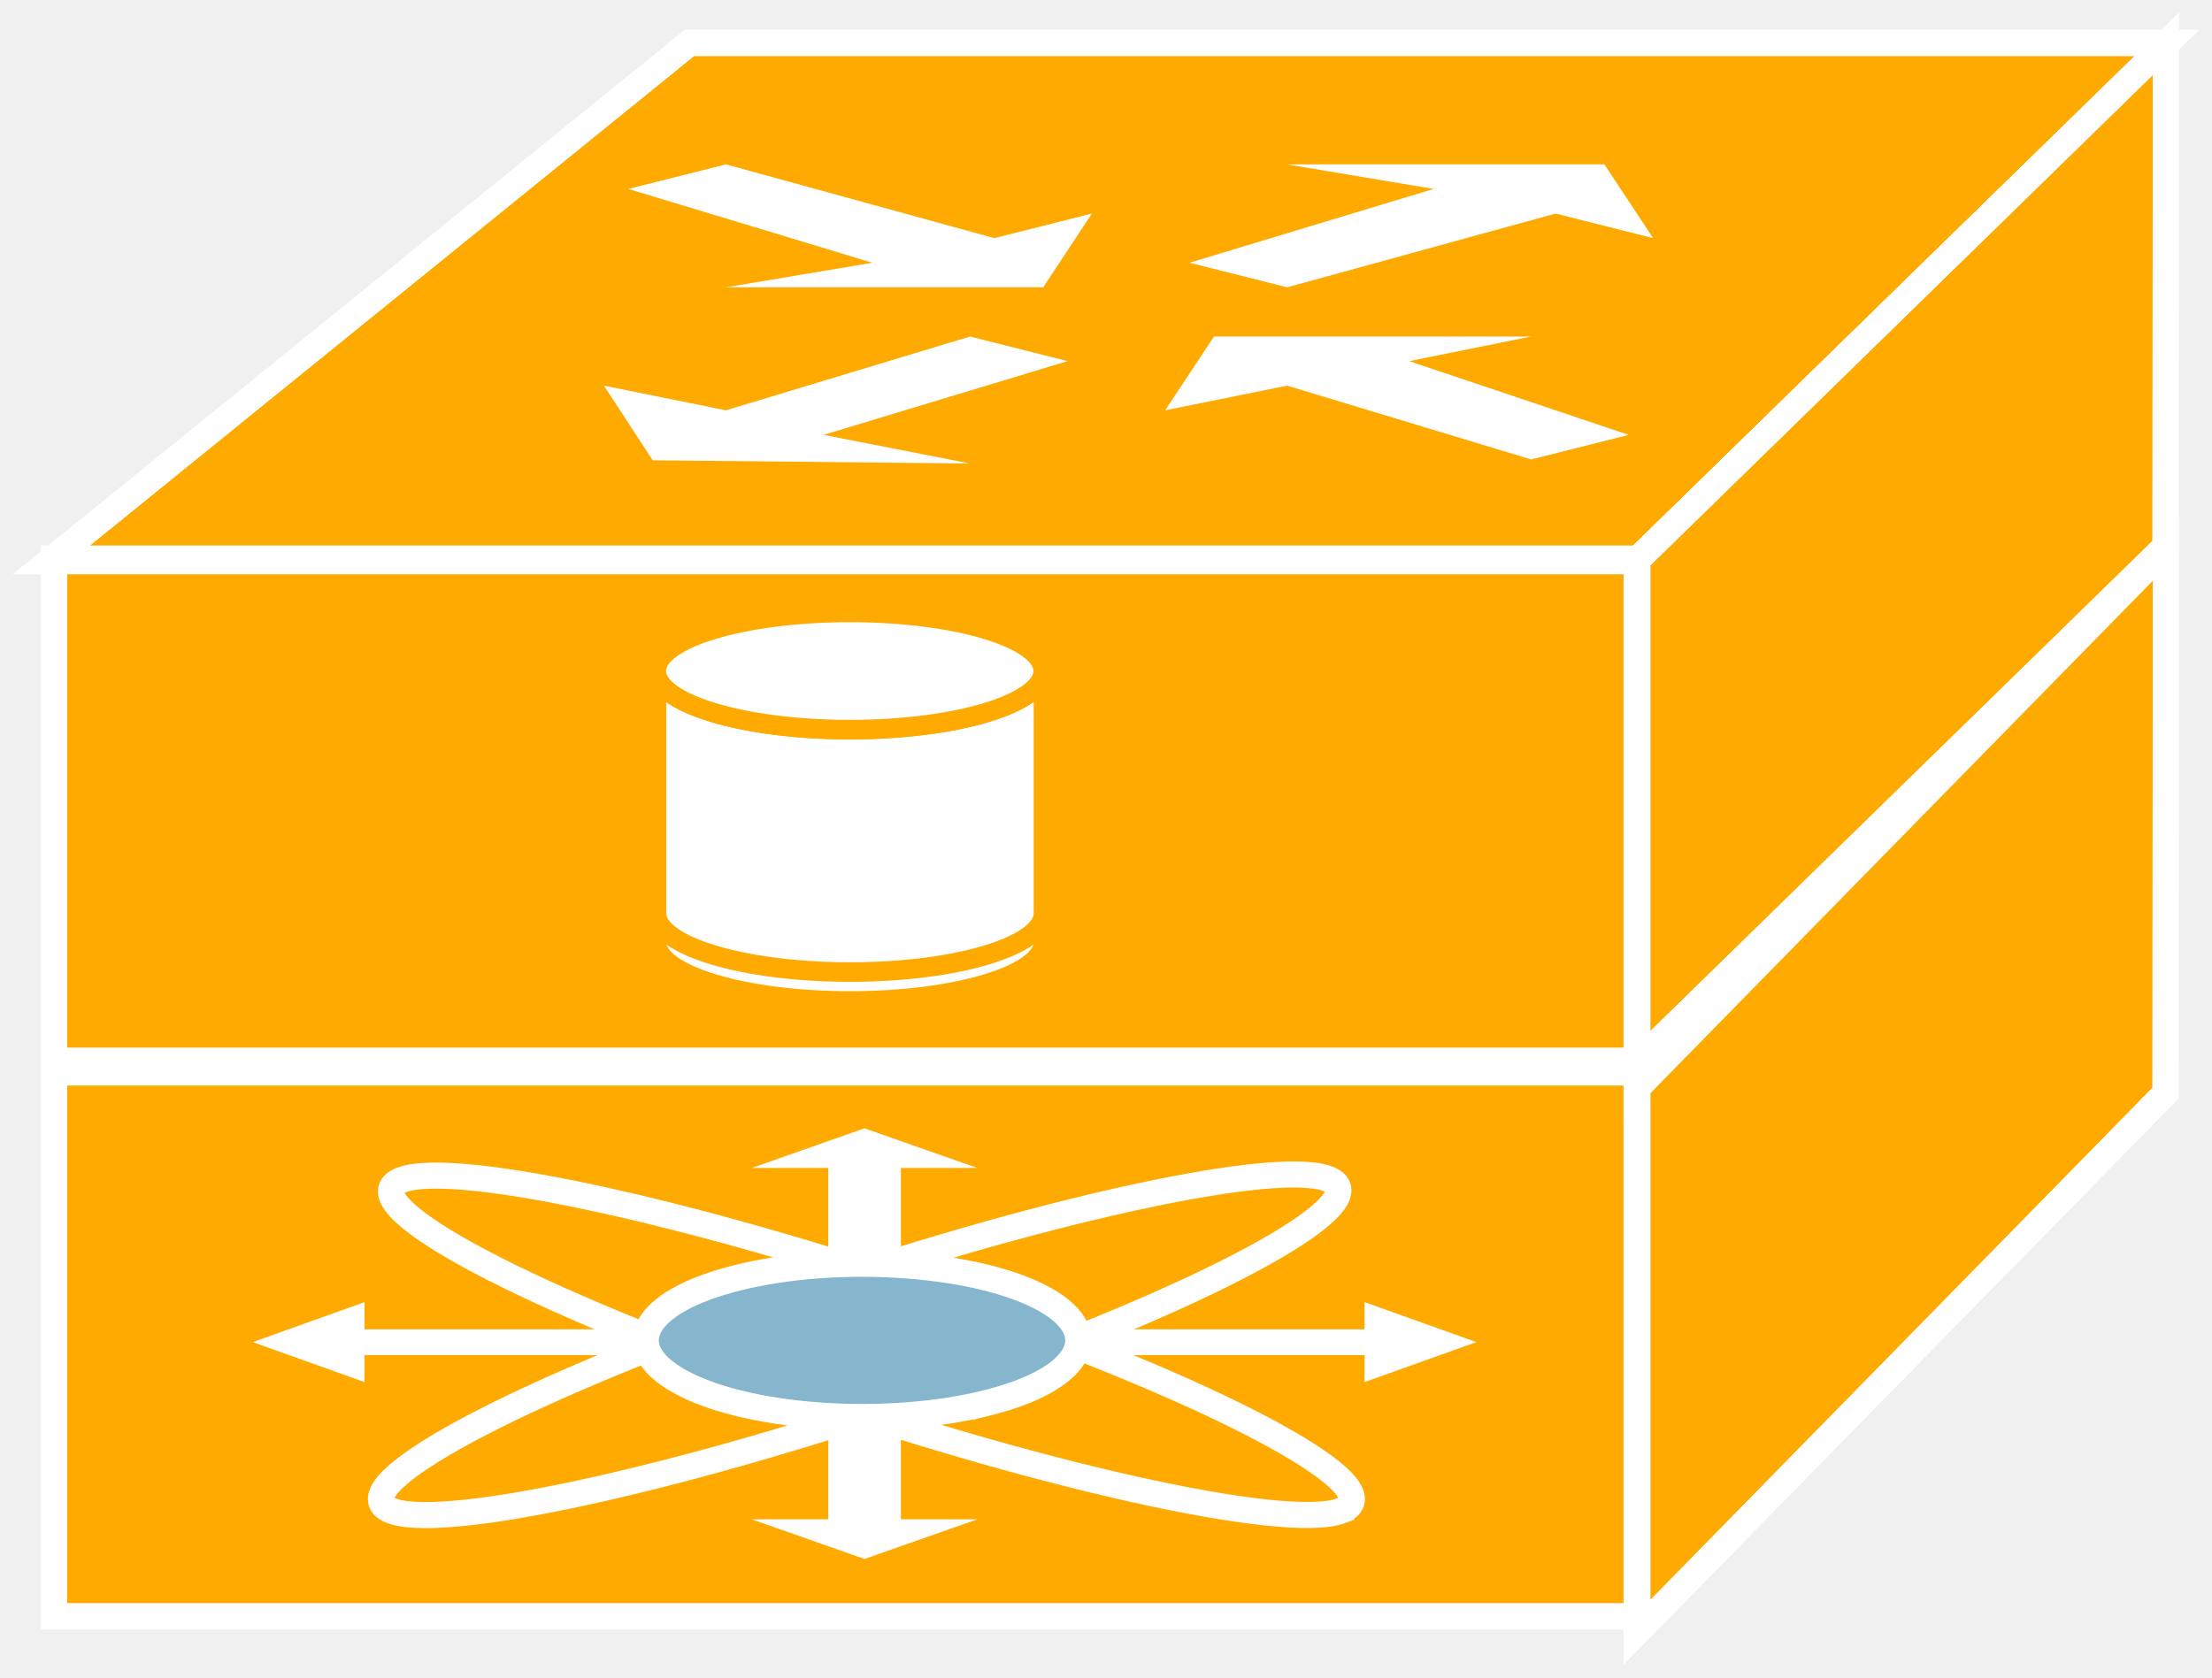
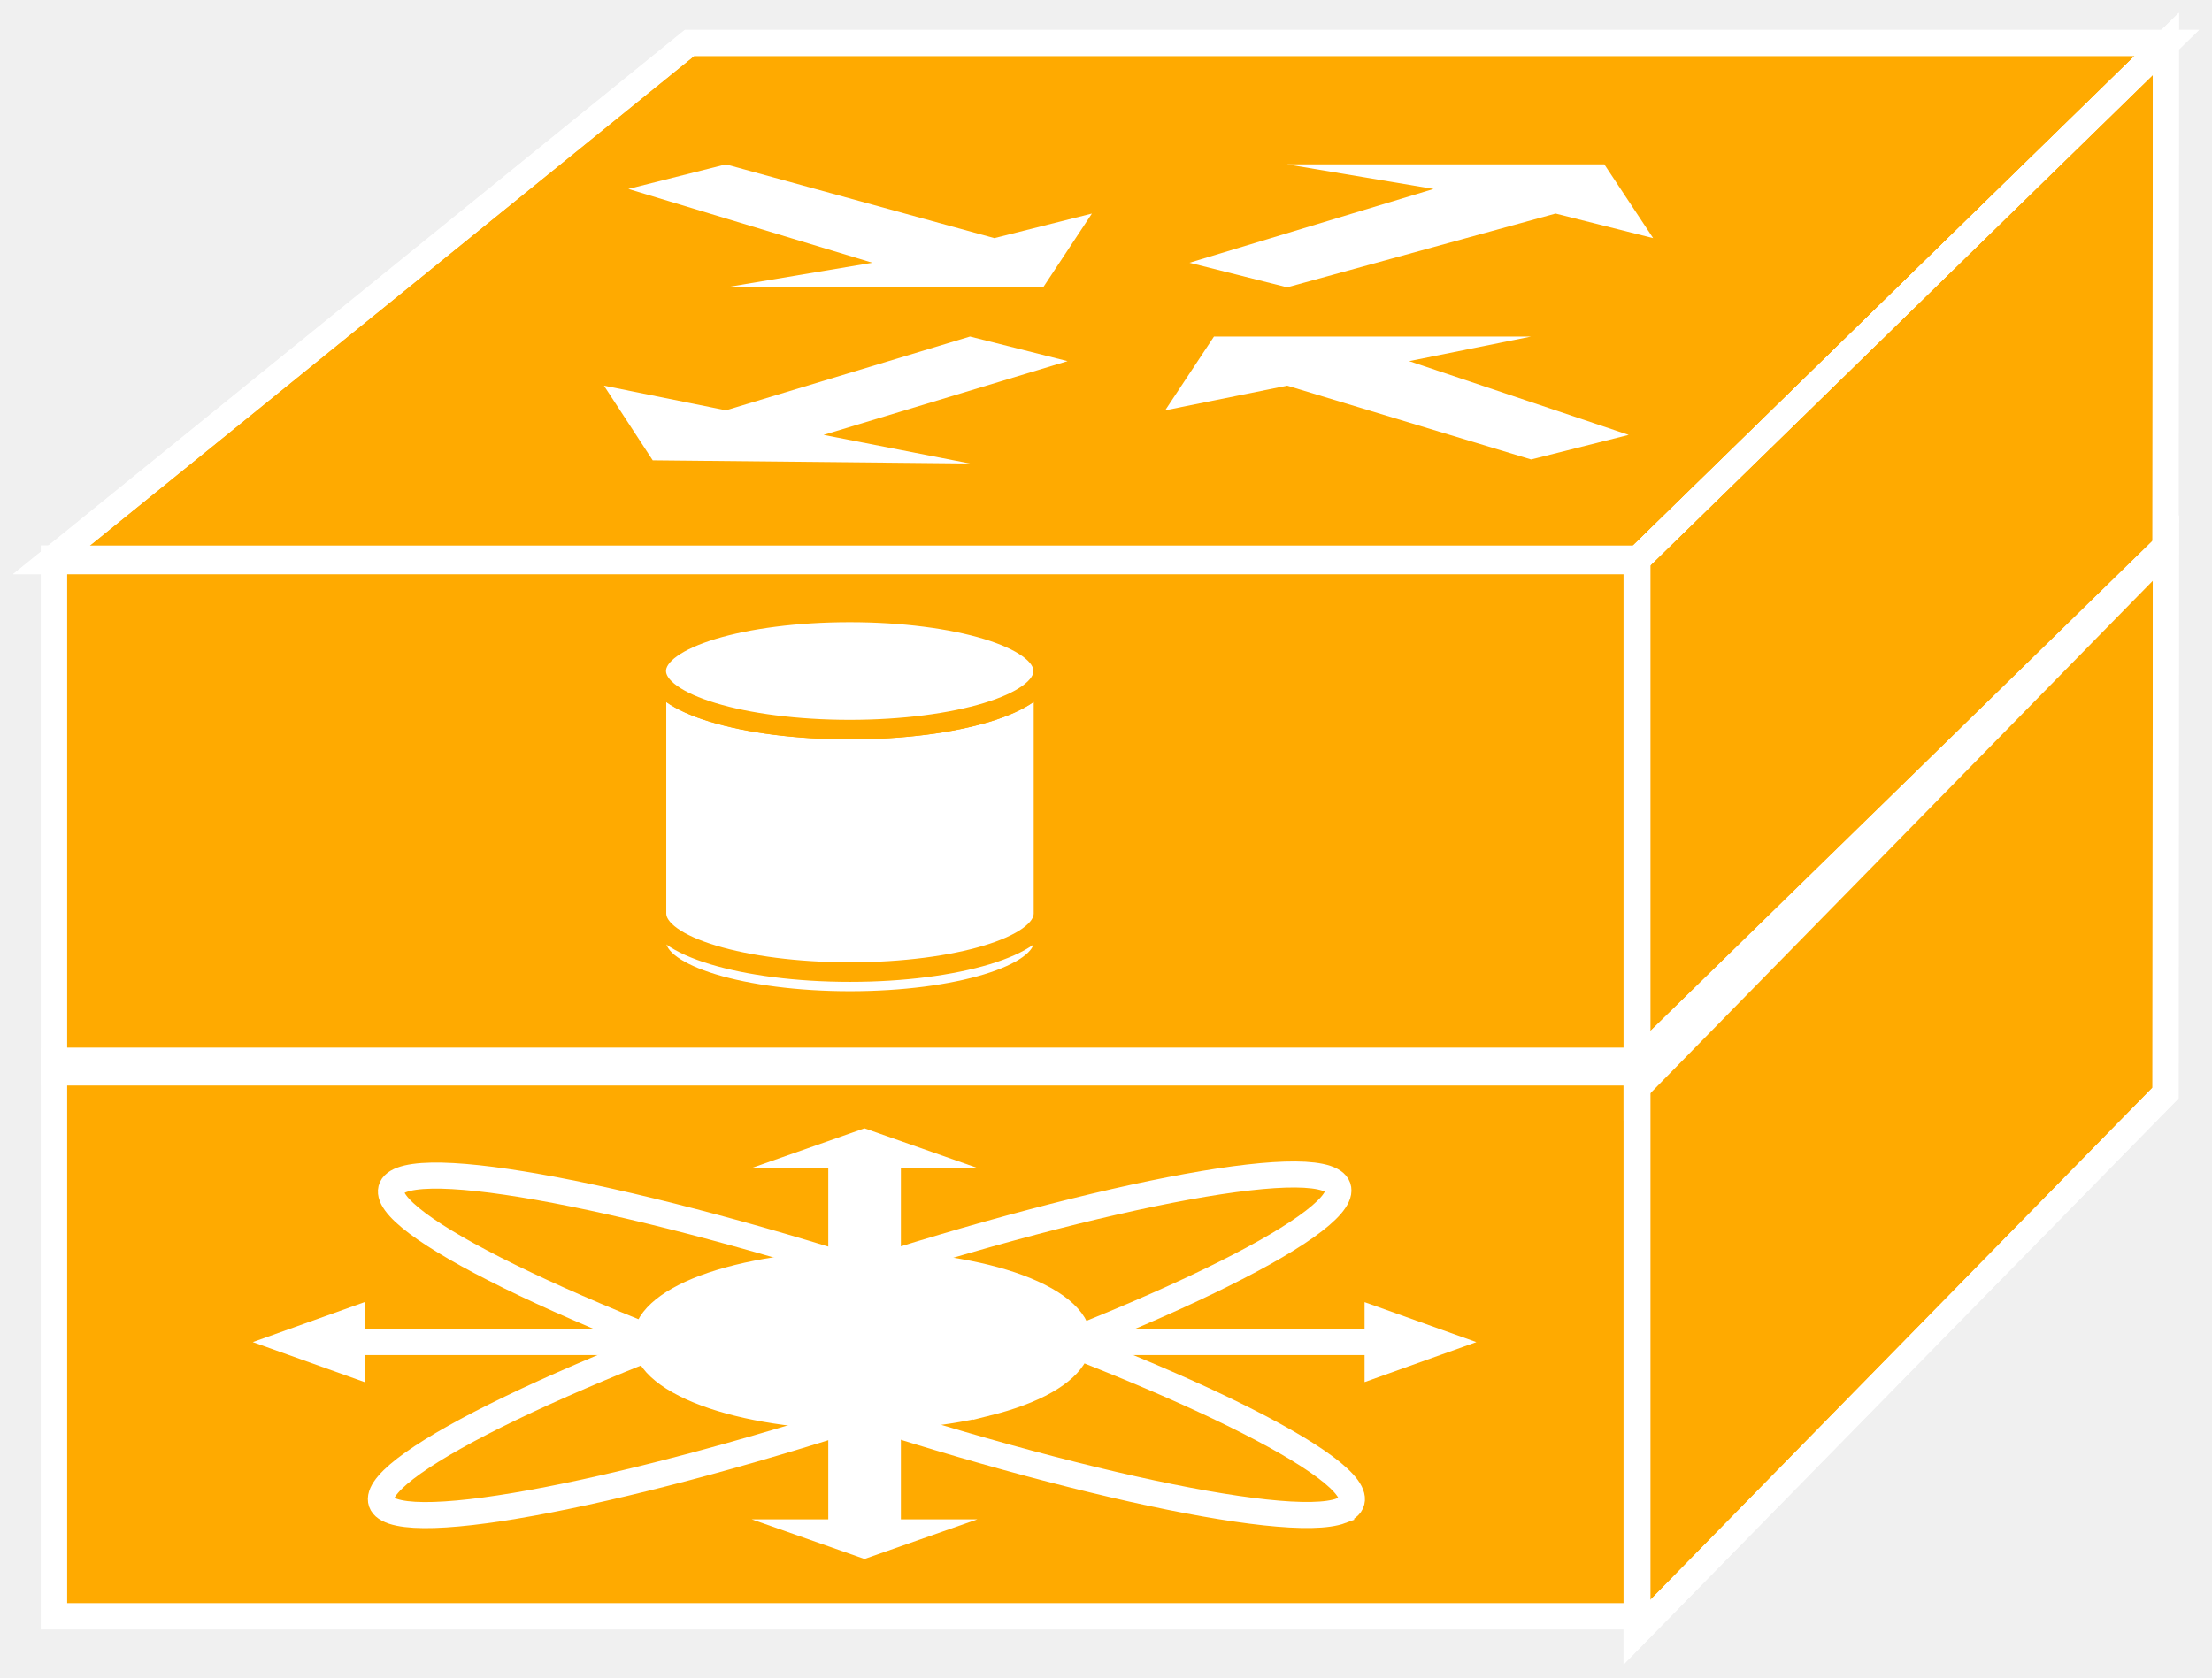
<svg xmlns="http://www.w3.org/2000/svg" viewBox="0 0 45.24 34.32" height="34.32" width="45.24" xml:space="preserve" id="svg2" version="1.1">
  <defs id="defs6" />
  <g transform="matrix(1.333333,0,0,-1.333333,0,34.32)" id="g10">
    <g transform="scale(0.1)" id="g12">
      <path id="path14" style="fill:#FFAA00;fill-opacity:1;fill-rule:nonzero;stroke:none" d="m 8.277,92.844 h 242.891 v 78.856 H 8.277 Z" />
      <path id="path16" style="fill:#FFAA00;fill-opacity:1;fill-rule:nonzero;stroke:none" d="m 7.645,171.301 98.113,79.512 h 226.64 L 250.941,171.301 H 7.645" />
      <path id="path18" style="fill:#FFAA00;fill-opacity:1;fill-rule:nonzero;stroke:none" d="m 251.039,90.363 81.133,82.778 0.051,77.539 -81.184,-79.262 V 90.363" />
      <path id="path20" style="fill:#FFAA00;fill-opacity:1;fill-rule:nonzero;stroke:none" d="m 8.277,9.395 h 242.891 v 85.234 H 8.277 Z" />
      <path id="path22" style="fill:#FFAA00;fill-opacity:1;fill-rule:nonzero;stroke:none" d="m 251.039,6.906 81.133,82.781 0.051,83.925 -81.184,-79.265 V 6.906" />
      <path id="path24" style="fill:#FFAA00;fill-opacity:1;fill-rule:nonzero;stroke:none" d="m 8.277,92.844 h 242.891 v 78.856 H 8.277 Z" />
      <path id="path26" style="fill:none;stroke:#FFFFFF;stroke-width:4;stroke-linecap:butt;stroke-linejoin:miter;stroke-miterlimit:4;stroke-dasharray:none;stroke-opacity:1" d="M 251.168,92.844 V 171.699 H 8.277 V 92.844 Z" />
      <path id="path28" style="fill:#FFAA00;fill-opacity:1;fill-rule:nonzero;stroke:none" d="m 7.645,171.301 98.113,79.512 h 226.64 L 250.941,171.301 H 7.645" />
      <path id="path30" style="fill:none;stroke:#FFFFFF;stroke-width:4;stroke-linecap:butt;stroke-linejoin:miter;stroke-miterlimit:4;stroke-dasharray:none;stroke-opacity:1" d="m 7.645,171.301 98.113,79.512 h 226.64 l -81.457,-79.512 z" />
      <path id="path32" style="fill:#FFAA00;fill-opacity:1;fill-rule:nonzero;stroke:none" d="m 251.039,90.363 81.133,82.778 0.051,77.539 -81.184,-79.262 V 90.363" />
      <path id="path34" style="fill:none;stroke:#FFFFFF;stroke-width:4;stroke-linecap:butt;stroke-linejoin:miter;stroke-miterlimit:4;stroke-dasharray:none;stroke-opacity:1" d="m 251.039,90.363 81.133,82.778 0.051,77.539 -81.184,-79.262 z" />
      <path id="path36" style="fill:#FFAA00;fill-opacity:1;fill-rule:nonzero;stroke:none" d="m 8.277,9.395 h 242.891 v 85.234 H 8.277 Z" />
      <path id="path38" style="fill:none;stroke:#FFFFFF;stroke-width:4;stroke-linecap:butt;stroke-linejoin:miter;stroke-miterlimit:4;stroke-dasharray:none;stroke-opacity:1" d="M 251.168,9.395 V 94.629 H 8.277 V 9.395 Z" />
      <path id="path40" style="fill:#FFAA00;fill-opacity:1;fill-rule:nonzero;stroke:none" d="m 251.039,6.906 81.133,82.781 0.051,83.925 -81.184,-79.265 V 6.906" />
      <path id="path42" style="fill:none;stroke:#FFFFFF;stroke-width:4;stroke-linecap:butt;stroke-linejoin:miter;stroke-miterlimit:4;stroke-dasharray:none;stroke-opacity:1" d="m 251.039,6.906 81.133,82.781 0.051,83.925 -81.184,-79.265 z" />
      <path id="path44" style="fill:none;stroke:#FFFFFF;stroke-width:4;stroke-linecap:butt;stroke-linejoin:miter;stroke-miterlimit:4;stroke-dasharray:none;stroke-opacity:1" d="M 251.168,92.844 V 171.699 H 8.277 V 92.844 Z" />
      <path id="path46" style="fill:none;stroke:#FFFFFF;stroke-width:4;stroke-linecap:butt;stroke-linejoin:miter;stroke-miterlimit:4;stroke-dasharray:none;stroke-opacity:1" d="m 7.645,171.301 98.113,79.512 h 226.64 l -81.457,-79.512 z" />
      <path id="path48" style="fill:none;stroke:#FFFFFF;stroke-width:4;stroke-linecap:butt;stroke-linejoin:miter;stroke-miterlimit:4;stroke-dasharray:none;stroke-opacity:1" d="m 251.039,90.363 81.133,82.778 0.051,77.539 -81.184,-79.262 z" />
      <path id="path50" style="fill:none;stroke:#FFFFFF;stroke-width:4;stroke-linecap:butt;stroke-linejoin:miter;stroke-miterlimit:4;stroke-dasharray:none;stroke-opacity:1" d="M 251.168,9.395 V 94.629 H 8.277 V 9.395 Z" />
      <path id="path52" style="fill:none;stroke:#FFFFFF;stroke-width:4;stroke-linecap:butt;stroke-linejoin:miter;stroke-miterlimit:4;stroke-dasharray:none;stroke-opacity:1" d="m 251.039,6.906 81.133,82.781 0.051,83.925 -81.184,-79.265 z" />
      <path id="path54" style="fill:#FFFFFF;fill-opacity:1;fill-rule:nonzero;stroke:none" d="m 182.457,217.086 14.981,-3.77 41.171,11.317 14.969,-3.77 -7.488,11.317 h -48.652 l 22.46,-3.77 -37.441,-11.324" />
      <path id="path56" style="fill:#FFFFFF;fill-opacity:1;fill-rule:nonzero;stroke:none" d="m 96.383,228.41 14.965,3.77 41.175,-11.317 14.965,3.77 -7.476,-11.317 h -48.664 l 22.465,3.77 -37.43,11.324" />
      <path id="path58" style="fill:#FFFFFF;fill-opacity:1;fill-rule:nonzero;stroke:none" d="m 249.828,190.676 -14.969,-3.77 -37.421,11.321 -18.711,-3.782 7.488,11.321 h 48.644 l -18.711,-3.774 33.68,-11.316" />
      <path id="path60" style="fill:#FFFFFF;fill-opacity:1;fill-rule:nonzero;stroke:none" d="m 163.754,201.992 -14.965,3.774 -37.441,-11.321 -18.707,3.782 7.48,-11.454 48.668,-0.488 -22.465,4.391 37.43,11.316" />
      <path id="path62" style="fill:#FFFFFF;fill-opacity:1;fill-rule:nonzero;stroke:none" d="m 130.387,103.82 c 16.386,0 29.672,4.043 29.672,9.012 0,4.973 -13.286,8.996 -29.672,8.996 -16.399,0 -29.688,-4.023 -29.688,-8.996 0,-4.969 13.289,-9.012 29.688,-9.012" />
      <path id="path64" style="fill:none;stroke:#FFAA00;stroke-width:3;stroke-linecap:round;stroke-linejoin:round;stroke-miterlimit:4;stroke-dasharray:none;stroke-opacity:1" d="m 130.387,103.82 c 16.386,0 29.672,4.043 29.672,9.012 0,4.973 -13.286,8.996 -29.672,8.996 -16.399,0 -29.688,-4.023 -29.688,-8.996 0,-4.969 13.289,-9.012 29.688,-9.012 z" />
      <path id="path66" style="fill:#FFFFFF;fill-opacity:1;fill-rule:nonzero;stroke:none" d="m 160.059,154.445 c 0,-4.968 -13.286,-8.996 -29.672,-8.996 -16.399,0 -29.688,4.028 -29.688,8.996 v -37.207 c 0,-4.961 13.289,-8.984 29.688,-8.984 16.386,0 29.672,4.023 29.672,8.984 v 37.207" />
      <path id="path68" style="fill:none;stroke:#FFAA00;stroke-width:3;stroke-linecap:round;stroke-linejoin:round;stroke-miterlimit:4;stroke-dasharray:none;stroke-opacity:1" d="m 160.059,154.445 c 0,-4.968 -13.286,-8.996 -29.672,-8.996 -16.399,0 -29.688,4.028 -29.688,8.996 v -37.207 c 0,-4.961 13.289,-8.984 29.688,-8.984 16.386,0 29.672,4.023 29.672,8.984 z" />
      <path id="path70" style="fill:#FFFFFF;fill-opacity:1;fill-rule:nonzero;stroke:none" d="m 130.344,145.449 c 16.39,0 29.676,4.028 29.676,8.996 0,4.969 -13.286,8.989 -29.676,8.989 -16.395,0 -29.684,-4.02 -29.684,-8.989 0,-4.968 13.289,-8.996 29.684,-8.996" />
      <path id="path72" style="fill:none;stroke:#FFAA00;stroke-width:3;stroke-linecap:round;stroke-linejoin:round;stroke-miterlimit:4;stroke-dasharray:none;stroke-opacity:1" d="m 130.344,145.449 c 16.39,0 29.676,4.028 29.676,8.996 0,4.969 -13.286,8.989 -29.676,8.989 -16.395,0 -29.684,-4.02 -29.684,-8.989 0,-4.968 13.289,-8.996 29.684,-8.996 z" />
      <path id="path74" style="fill:none;stroke:#FFFFFF;stroke-width:4;stroke-linecap:round;stroke-linejoin:round;stroke-miterlimit:4;stroke-dasharray:none;stroke-opacity:1" d="M 8.277,93.273 H 251.168" />
      <path id="path76" style="fill:#FFFFFF;fill-opacity:1;fill-rule:nonzero;stroke:none" d="M 101.355,53.438 H 55.918 v 4.172 L 38.77,51.477 55.918,45.344 v 4.141 h 45.437 v 3.953" />
      <path id="path78" style="fill:#FFFFFF;fill-opacity:1;fill-rule:nonzero;stroke:none" d="M 127.051,40.391 V 24.285 h -11.742 l 17.296,-6.082 17.313,6.082 h -11.73 v 16.105 h -11.137" />
      <path id="path80" style="fill:#FFFFFF;fill-opacity:1;fill-rule:nonzero;stroke:none" d="m 127.051,62.09 v 16.105 h -11.742 l 17.296,6.082 17.313,-6.082 h -11.73 V 62.09 h -11.137" />
      <path id="path82" style="fill:#FFFFFF;fill-opacity:1;fill-rule:nonzero;stroke:none" d="m 163.871,49.484 h 45.442 v -4.141 l 17.148,6.133 -17.148,6.133 v -4.172 h -45.442 v -3.953" />
      <path id="path84" style="fill:none;stroke:#FFFFFF;stroke-width:4;stroke-linecap:butt;stroke-linejoin:miter;stroke-miterlimit:4;stroke-dasharray:none;stroke-opacity:1" d="m 205.719,25.605 c -8.516,-3.195 -47.715,5.586 -87.5,19.598 -39.797,14.016 -65.133,27.973 -56.598,31.164 8.527,3.195 47.719,-5.578 87.512,-19.609 39.789,-14.016 65.121,-27.957 56.586,-31.152 z" />
      <path id="path86" style="fill:none;stroke:#FFFFFF;stroke-width:4;stroke-linecap:butt;stroke-linejoin:miter;stroke-miterlimit:4;stroke-dasharray:none;stroke-opacity:1" d="M 203.453,76.613 C 212.457,73.586 187.699,59.68 148.168,45.586 108.621,31.477 69.277,22.492 60.273,25.52 c -9.004,3.035 15.742,16.914 55.29,31.023 39.535,14.113 78.886,23.086 87.89,20.07 z" />
-       <path id="path88" style="fill:#86b6cd;fill-opacity:1;fill-rule:nonzero;stroke:none" d="m 151.25,42.109 c 15.016,3.719 18.652,11.055 8.145,16.379 -10.508,5.312 -31.18,6.601 -46.196,2.879 -15.011,-3.719 -18.652,-11.043 -8.136,-16.355 10.5,-5.332 31.175,-6.621 46.187,-2.902" />
+       <path id="path88" style="fill:#FFFFFF;fill-opacity:1;fill-rule:nonzero;stroke:none" d="m 151.25,42.109 c 15.016,3.719 18.652,11.055 8.145,16.379 -10.508,5.312 -31.18,6.601 -46.196,2.879 -15.011,-3.719 -18.652,-11.043 -8.136,-16.355 10.5,-5.332 31.175,-6.621 46.187,-2.902" />
      <path id="path90" style="fill:none;stroke:#FFFFFF;stroke-width:4;stroke-linecap:butt;stroke-linejoin:miter;stroke-miterlimit:4;stroke-dasharray:none;stroke-opacity:1" d="m 151.25,42.109 c 15.016,3.719 18.652,11.055 8.145,16.379 -10.508,5.312 -31.18,6.601 -46.196,2.879 -15.011,-3.719 -18.652,-11.043 -8.136,-16.355 10.5,-5.332 31.175,-6.621 46.187,-2.902 z" />
    </g>
  </g>
</svg>
